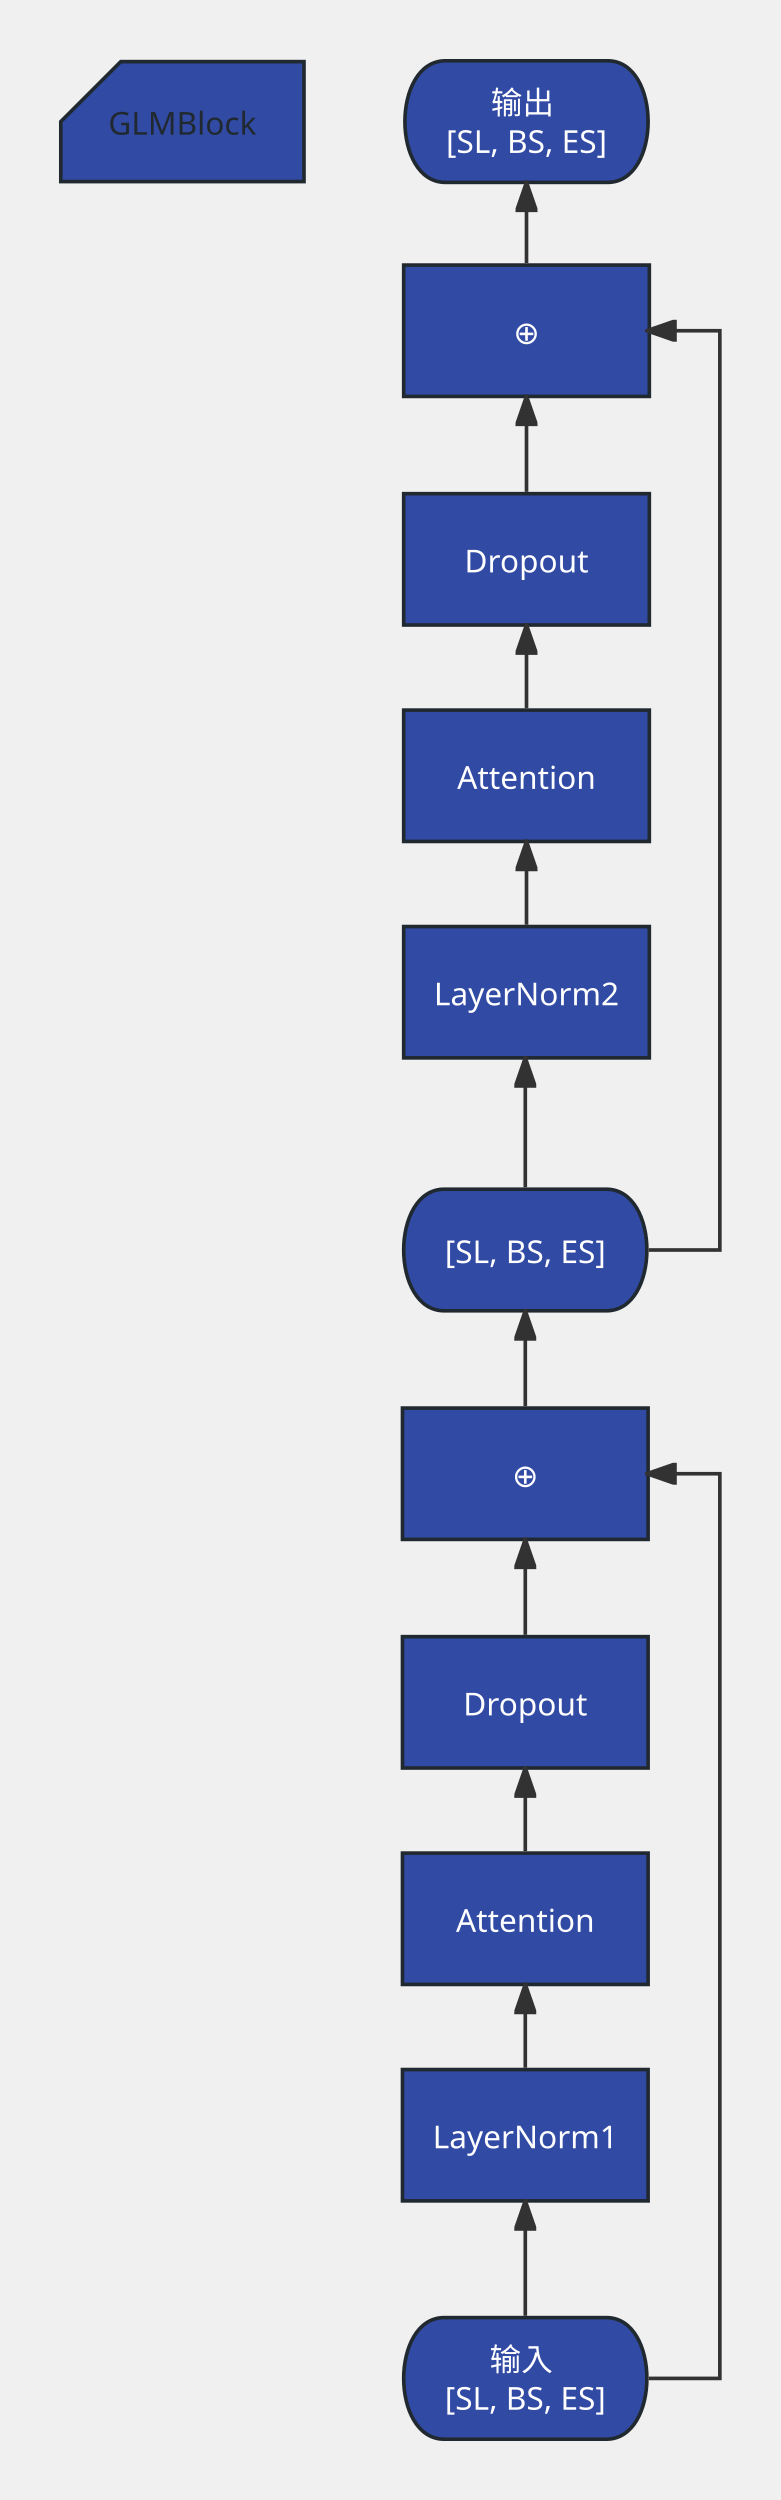
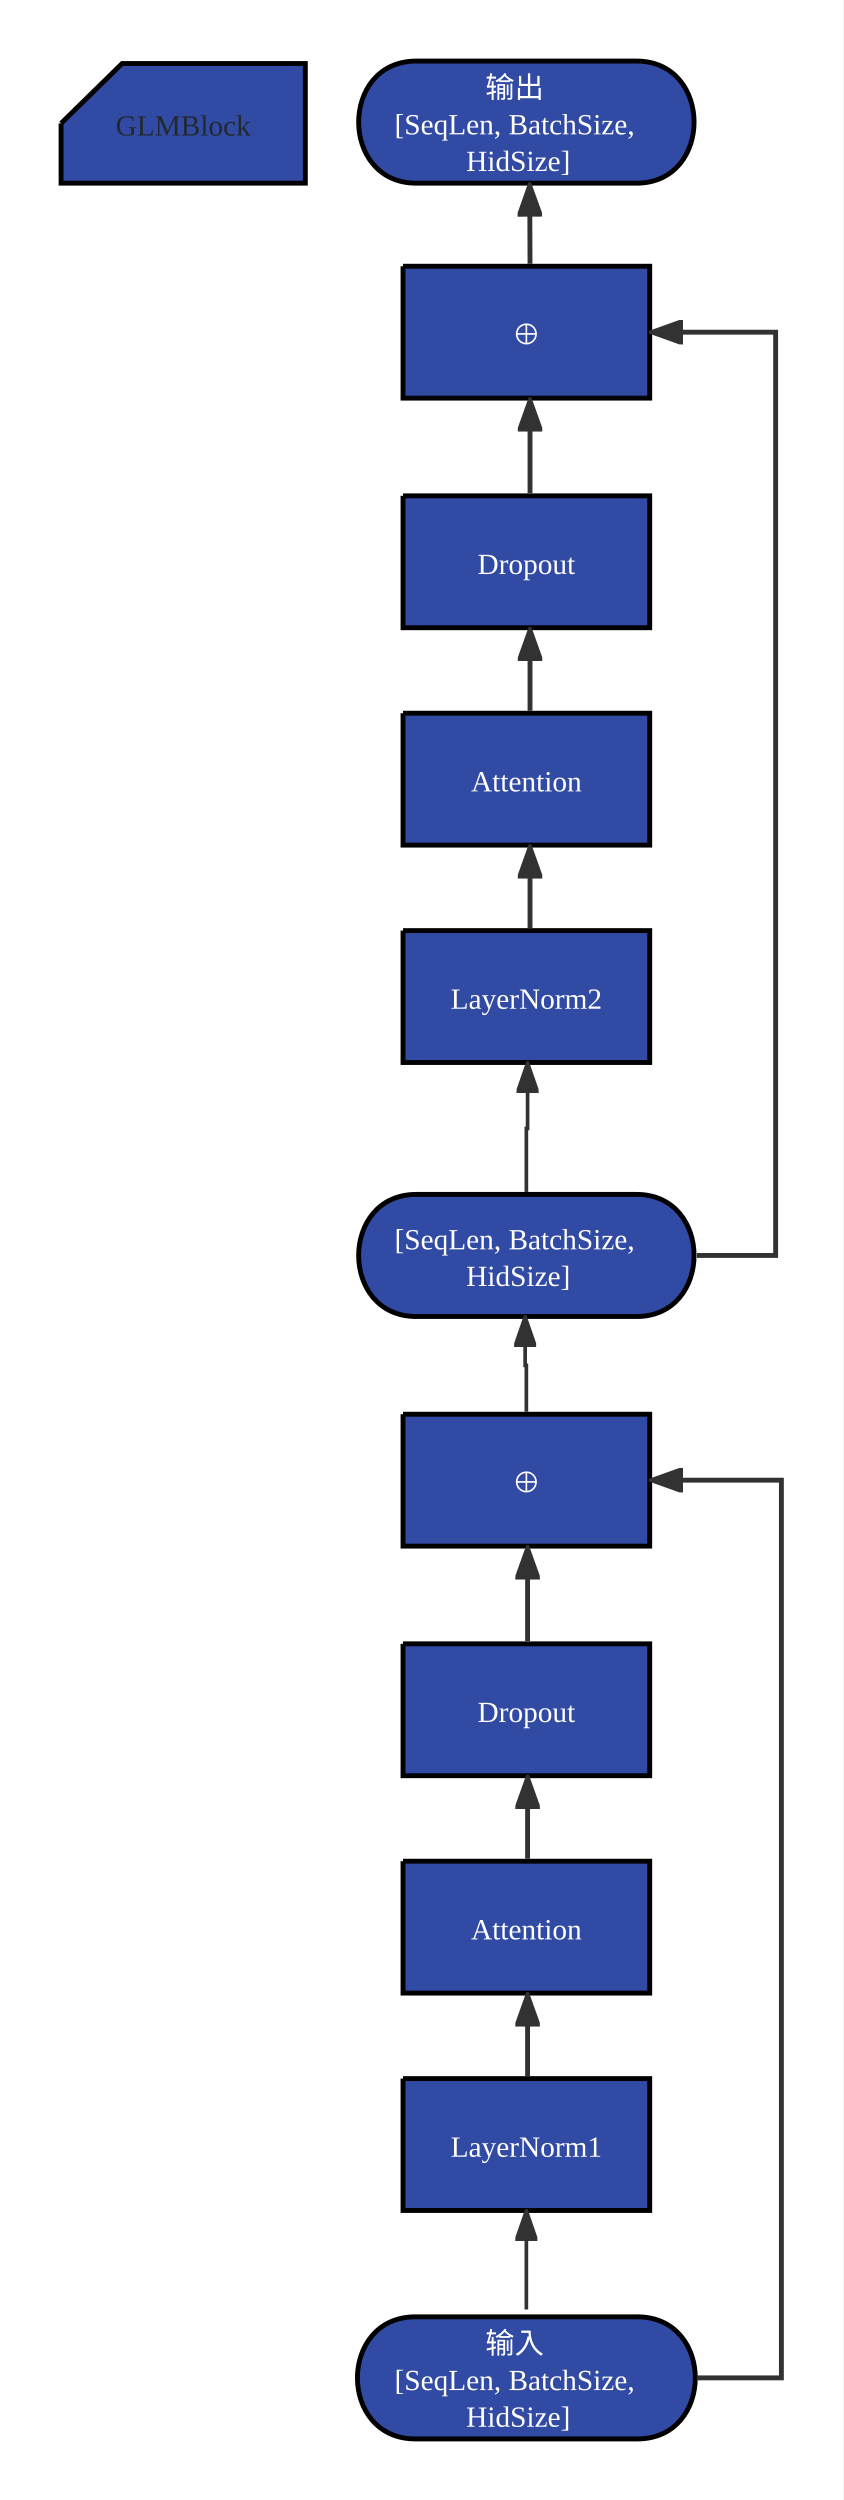
- <svg xmlns="http://www.w3.org/2000/svg" id="SvgjsSvg1006" width="320.75" height="1028" version="1.1">
+ <svg xmlns="http://www.w3.org/2000/svg" id="SvgjsSvg1006" width="345.188" height="1023.529" version="1.1">
  <defs id="SvgjsDefs1007">
    <pattern patternUnits="userSpaceOnUse" id="pattern_mark_0" width="300" height="300">
      <text x="150" y="100" fill="rgba(229,229,229,0.8)" font-size="18" transform="rotate(-45, 150, 150)" style="dominant-baseline: middle; text-anchor: middle;" />
    </pattern>
    <pattern patternUnits="userSpaceOnUse" id="pattern_mark_1" width="300" height="300">
      <text x="150" y="200" fill="rgba(229,229,229,0.8)" font-size="18" transform="rotate(-45, 150, 150)" style="dominant-baseline: middle; text-anchor: middle;" />
    </pattern>
-     <marker id="SvgjsMarker1033" markerWidth="13" markerHeight="9" refX="9.5" refY="4.5" viewBox="0 0 13 9" orient="auto" markerUnits="userSpaceOnUse" stroke-dasharray="0,0">
-       <path id="SvgjsPath1034" d="M0,0 L13,4.5 L0,9 L0,0" fill="#323232" stroke="#323232" stroke-width="1" />
-     </marker>
-     <marker id="SvgjsMarker1037" markerWidth="13" markerHeight="9" refX="9.5" refY="4.5" viewBox="0 0 13 9" orient="auto" markerUnits="userSpaceOnUse" stroke-dasharray="0,0">
-       <path id="SvgjsPath1038" d="M0,0 L13,4.5 L0,9 L0,0" fill="#323232" stroke="#323232" stroke-width="1" />
-     </marker>
-     <marker id="SvgjsMarker1047" markerWidth="13" markerHeight="9" refX="9.5" refY="4.5" viewBox="0 0 13 9" orient="auto" markerUnits="userSpaceOnUse" stroke-dasharray="0,0">
-       <path id="SvgjsPath1048" d="M0,0 L13,4.5 L0,9 L0,0" fill="#323232" stroke="#323232" stroke-width="1" />
-     </marker>
-     <marker id="SvgjsMarker1057" markerWidth="13" markerHeight="9" refX="9.5" refY="4.5" viewBox="0 0 13 9" orient="auto" markerUnits="userSpaceOnUse" stroke-dasharray="0,0">
-       <path id="SvgjsPath1058" d="M0,0 L13,4.5 L0,9 L0,0" fill="#323232" stroke="#323232" stroke-width="1" />
-     </marker>
-     <marker id="SvgjsMarker1061" markerWidth="13" markerHeight="9" refX="9.5" refY="4.5" viewBox="0 0 13 9" orient="auto" markerUnits="userSpaceOnUse" stroke-dasharray="0,0">
-       <path id="SvgjsPath1062" d="M0,0 L13,4.5 L0,9 L0,0" fill="#323232" stroke="#323232" stroke-width="1" />
-     </marker>
-     <marker id="SvgjsMarker1071" markerWidth="13" markerHeight="9" refX="9.5" refY="4.5" viewBox="0 0 13 9" orient="auto" markerUnits="userSpaceOnUse" stroke-dasharray="0,0">
-       <path id="SvgjsPath1072" d="M0,0 L13,4.5 L0,9 L0,0" fill="#323232" stroke="#323232" stroke-width="1" />
-     </marker>
-     <marker id="SvgjsMarker1099" markerWidth="13" markerHeight="9" refX="9.5" refY="4.5" viewBox="0 0 13 9" orient="auto" markerUnits="userSpaceOnUse" stroke-dasharray="0,0">
-       <path id="SvgjsPath1100" d="M0,0 L13,4.5 L0,9 L0,0" fill="#323232" stroke="#323232" stroke-width="1" />
-     </marker>
-     <marker id="SvgjsMarker1103" markerWidth="13" markerHeight="9" refX="9.5" refY="4.5" viewBox="0 0 13 9" orient="auto" markerUnits="userSpaceOnUse" stroke-dasharray="0,0">
-       <path id="SvgjsPath1104" d="M0,0 L13,4.5 L0,9 L0,0" fill="#323232" stroke="#323232" stroke-width="1" />
-     </marker>
-     <marker id="SvgjsMarker1107" markerWidth="13" markerHeight="9" refX="9.5" refY="4.5" viewBox="0 0 13 9" orient="auto" markerUnits="userSpaceOnUse" stroke-dasharray="0,0">
-       <path id="SvgjsPath1108" d="M0,0 L13,4.5 L0,9 L0,0" fill="#323232" stroke="#323232" stroke-width="1" />
-     </marker>
-     <marker id="SvgjsMarker1111" markerWidth="13" markerHeight="9" refX="9.5" refY="4.5" viewBox="0 0 13 9" orient="auto" markerUnits="userSpaceOnUse" stroke-dasharray="0,0">
-       <path id="SvgjsPath1112" d="M0,0 L13,4.5 L0,9 L0,0" fill="#323232" stroke="#323232" stroke-width="1" />
-     </marker>
-     <marker id="SvgjsMarker1115" markerWidth="13" markerHeight="9" refX="9.5" refY="4.5" viewBox="0 0 13 9" orient="auto" markerUnits="userSpaceOnUse" stroke-dasharray="0,0">
-       <path id="SvgjsPath1116" d="M0,0 L13,4.5 L0,9 L0,0" fill="#323232" stroke="#323232" stroke-width="1" />
-     </marker>
-     <marker id="SvgjsMarker1127" markerWidth="13" markerHeight="9" refX="9.5" refY="4.5" viewBox="0 0 13 9" orient="auto" markerUnits="userSpaceOnUse" stroke-dasharray="0,0">
-       <path id="SvgjsPath1128" d="M0,0 L13,4.5 L0,9 L0,0" fill="#323232" stroke="#323232" stroke-width="1" />
+     <marker id="SvgjsMarker1095" markerWidth="14" markerHeight="10" refX="10" refY="5" viewBox="0 0 14 10" orient="auto" markerUnits="userSpaceOnUse" stroke-dasharray="0,0">
+       <path id="SvgjsPath1096" d="M0,0 L14,5 L0,10 L0,0" fill="#323232" stroke="#323232" stroke-width="1" />
+     </marker>
+     <marker id="SvgjsMarker1099" markerWidth="14" markerHeight="10" refX="10" refY="5" viewBox="0 0 14 10" orient="auto" markerUnits="userSpaceOnUse" stroke-dasharray="0,0">
+       <path id="SvgjsPath1100" d="M0,0 L14,5 L0,10 L0,0" fill="#323232" stroke="#323232" stroke-width="1" />
+     </marker>
+     <marker id="SvgjsMarker1103" markerWidth="14" markerHeight="10" refX="10" refY="5" viewBox="0 0 14 10" orient="auto" markerUnits="userSpaceOnUse" stroke-dasharray="0,0">
+       <path id="SvgjsPath1104" d="M0,0 L14,5 L0,10 L0,0" fill="#323232" stroke="#323232" stroke-width="1" />
+     </marker>
+     <marker id="SvgjsMarker1107" markerWidth="14" markerHeight="10" refX="10" refY="5" viewBox="0 0 14 10" orient="auto" markerUnits="userSpaceOnUse" stroke-dasharray="0,0">
+       <path id="SvgjsPath1108" d="M0,0 L14,5 L0,10 L0,0" fill="#323232" stroke="#323232" stroke-width="1" />
+     </marker>
+     <marker id="SvgjsMarker1111" markerWidth="14" markerHeight="10" refX="10" refY="5" viewBox="0 0 14 10" orient="auto" markerUnits="userSpaceOnUse" stroke-dasharray="0,0">
+       <path id="SvgjsPath1112" d="M0,0 L14,5 L0,10 L0,0" fill="#323232" stroke="#323232" stroke-width="1" />
+     </marker>
+     <marker id="SvgjsMarker1115" markerWidth="14" markerHeight="10" refX="10" refY="5" viewBox="0 0 14 10" orient="auto" markerUnits="userSpaceOnUse" stroke-dasharray="0,0">
+       <path id="SvgjsPath1116" d="M0,0 L14,5 L0,10 L0,0" fill="#323232" stroke="#323232" stroke-width="1" />
+     </marker>
+     <marker id="SvgjsMarker1119" markerWidth="14" markerHeight="10" refX="10" refY="5" viewBox="0 0 14 10" orient="auto" markerUnits="userSpaceOnUse" stroke-dasharray="0,0">
+       <path id="SvgjsPath1120" d="M0,0 L14,5 L0,10 L0,0" fill="#323232" stroke="#323232" stroke-width="1" />
+     </marker>
+     <marker id="SvgjsMarker1123" markerWidth="14" markerHeight="10" refX="10" refY="5" viewBox="0 0 14 10" orient="auto" markerUnits="userSpaceOnUse" stroke-dasharray="0,0">
+       <path id="SvgjsPath1124" d="M0,0 L14,5 L0,10 L0,0" fill="#323232" stroke="#323232" stroke-width="1" />
+     </marker>
+     <marker id="SvgjsMarker1127" markerWidth="14" markerHeight="10" refX="10" refY="5" viewBox="0 0 14 10" orient="auto" markerUnits="userSpaceOnUse" stroke-dasharray="0,0">
+       <path id="SvgjsPath1128" d="M0,0 L14,5 L0,10 L0,0" fill="#323232" stroke="#323232" stroke-width="1" />
+     </marker>
+     <marker id="SvgjsMarker1131" markerWidth="13" markerHeight="9" refX="9.5" refY="4.5" viewBox="0 0 13 9" orient="auto" markerUnits="userSpaceOnUse" stroke-dasharray="0,0">
+       <path id="SvgjsPath1132" d="M0,0 L13,4.5 L0,9 L0,0" fill="#323232" stroke="#323232" stroke-width="1" />
+     </marker>
+     <marker id="SvgjsMarker1135" markerWidth="13" markerHeight="9" refX="9.5" refY="4.5" viewBox="0 0 13 9" orient="auto" markerUnits="userSpaceOnUse" stroke-dasharray="0,0">
+       <path id="SvgjsPath1136" d="M0,0 L13,4.5 L0,9 L0,0" fill="#323232" stroke="#323232" stroke-width="1" />
+     </marker>
+     <marker id="SvgjsMarker1139" markerWidth="13" markerHeight="9" refX="9.5" refY="4.5" viewBox="0 0 13 9" orient="auto" markerUnits="userSpaceOnUse" stroke-dasharray="0,0">
+       <path id="SvgjsPath1140" d="M0,0 L13,4.5 L0,9 L0,0" fill="#323232" stroke="#323232" stroke-width="1" />
    </marker>
  </defs>
-   <rect id="svgbackgroundid" width="320.75" height="1028" fill="transparent" />
-   <rect id="SvgjsRect1009" width="320.75" height="1028" fill="url(#pattern_mark_0)" />
-   <rect id="SvgjsRect1010" width="320.75" height="1028" fill="url(#pattern_mark_1)" />
-   <g id="SvgjsG1011" transform="translate(166,953.0001)">
-     <path id="SvgjsPath1012" d="M 16.667 0L 83.333 0C 105.556 0 105.556 50 83.333 50L 16.667 50C -5.556 50 -5.556 0 16.667 0Z" stroke="rgba(33,41,48,1)" stroke-width="1.5" fill-opacity="1" fill="#314aa4" />
+   <rect id="svgbackgroundid" width="345.188" height="1023.529" fill="#ffffff" />
+   <rect id="SvgjsRect1009" width="345.188" height="1023.529" fill="url(#pattern_mark_0)" />
+   <rect id="SvgjsRect1010" width="345.188" height="1023.529" fill="url(#pattern_mark_1)" />
+   <g id="SvgjsG1011" transform="translate(146.6765,948.5294)">
+     <path id="SvgjsPath1012" d="M 23.4 0L 114.247 0C 145.906 0 145.906 50 114.247 50L 23.4 50C -8.259 50 -8.259 0 23.4 0L 23.4 0" stroke="rgba(0,0,0,1)" stroke-width="2" fill-opacity="1" fill="#314aa4" />
    <g id="SvgjsG1013">
-       <text id="SvgjsText1014" font-family="微软雅黑" text-anchor="middle" font-size="13px" width="80px" fill="#ffffff" font-weight="400" align="middle" lineHeight="125%" anchor="middle" family="微软雅黑" size="13px" weight="400" font-style="" opacity="1" y="5.875" transform="rotate(0)">
-         <tspan id="SvgjsTspan1015" dy="16" x="50">
-           <tspan id="SvgjsTspan1016" style="text-decoration:;">输入</tspan>
-         </tspan>
-         <tspan id="SvgjsTspan1017" dy="16" x="50">
-           <tspan id="SvgjsTspan1018" style="text-decoration:;">[SL, BS, ES]</tspan>
-         </tspan>
-       </text>
-     </g>
-   </g>
-   <g id="SvgjsG1019" transform="translate(165.5,851.0001)">
-     <path id="SvgjsPath1020" d="M 0 0L 101 0L 101 54L 0 54Z" stroke="rgba(33,41,48,1)" stroke-width="1.5" fill-opacity="1" fill="#314aa4" />
-     <g id="SvgjsG1021">
-       <text id="SvgjsText1022" font-family="微软雅黑" text-anchor="middle" font-size="13px" width="81px" fill="#ffffff" font-weight="400" align="middle" lineHeight="125%" anchor="middle" family="微软雅黑" size="13px" weight="400" font-style="" opacity="1" y="16.375" transform="rotate(0)">
-         <tspan id="SvgjsTspan1023" dy="16" x="50.5">
-           <tspan id="SvgjsTspan1024" style="text-decoration:;">LayerNorm1</tspan>
-         </tspan>
-       </text>
-     </g>
-   </g>
-   <g id="SvgjsG1025" transform="translate(165.5,762.0001)">
-     <path id="SvgjsPath1026" d="M 0 0L 101 0L 101 54L 0 54Z" stroke="rgba(33,41,48,1)" stroke-width="1.5" fill-opacity="1" fill="#314aa4" />
-     <g id="SvgjsG1027">
-       <text id="SvgjsText1028" font-family="微软雅黑" text-anchor="middle" font-size="13px" width="81px" fill="#ffffff" font-weight="400" align="middle" lineHeight="125%" anchor="middle" family="微软雅黑" size="13px" weight="400" font-style="" opacity="1" y="16.375" transform="rotate(0)">
-         <tspan id="SvgjsTspan1029" dy="16" x="50.5">
-           <tspan id="SvgjsTspan1030" style="text-decoration:;">Attention</tspan>
-         </tspan>
-       </text>
-     </g>
-   </g>
-   <g id="SvgjsG1031">
-     <path id="SvgjsPath1032" d="M216 952.25L216 929L216 929L216 907.7" stroke="#323232" stroke-width="1.5" fill="none" marker-end="url(#SvgjsMarker1033)" />
-   </g>
-   <g id="SvgjsG1035">
-     <path id="SvgjsPath1036" d="M216 850.25L216 833.5L216 833.5L216 818.7" stroke="#323232" stroke-width="1.5" fill="none" marker-end="url(#SvgjsMarker1037)" />
-   </g>
-   <g id="SvgjsG1039" transform="translate(165.5,673.0001)">
-     <path id="SvgjsPath1040" d="M 0 0L 101 0L 101 54L 0 54Z" stroke="rgba(33,41,48,1)" stroke-width="1.5" fill-opacity="1" fill="#314aa4" />
+       <text id="SvgjsText1014" font-family="" text-anchor="middle" font-size="12px" width="111px" fill="#ffffff" font-weight="400" align="middle" lineHeight="125%" anchor="middle" family="" size="12px" weight="400" font-style="" opacity="1" y="0" transform="rotate(0)">
+         <tspan id="SvgjsTspan1015" dy="15" x="65.5">
+           <tspan id="SvgjsTspan1016" style="text-decoration:;text-align:center;margin-left:0px;margin-top:0px;text-indent:0px;direction:ltr;font-size:12px;font-family:0;fill:#ffffff;direction:ltr;letter-spacing:0px;line-height:120%;opacity:1">输入</tspan>
+         </tspan>
+         <tspan id="SvgjsTspan1017" dy="15" x="65.5">
+           <tspan id="SvgjsTspan1018" style="text-decoration:;text-align:center;margin-left:0px;margin-top:0px;text-indent:0px;direction:ltr;font-size:12px;font-family:0;fill:#ffffff;direction:ltr;letter-spacing:0px;line-height:120%;opacity:1">[SeqLen, BatchSize, </tspan>
+         </tspan>
+         <tspan id="SvgjsTspan1019" dy="15" x="65.5">
+           <tspan id="SvgjsTspan1020" style="text-decoration:;text-align:center;margin-left:0px;margin-top:0px;text-indent:0px;direction:ltr;font-size:12px;font-family:0;fill:#ffffff;direction:ltr;letter-spacing:0px;line-height:120%;opacity:1">HidSize]</tspan>
+         </tspan>
+       </text>
+     </g>
+   </g>
+   <g id="SvgjsG1021" transform="translate(165,851)">
+     <path id="SvgjsPath1022" d="M 0 0L 101 0L 101 54L 0 54L 0 0" stroke="rgba(0,0,0,1)" stroke-width="2" fill-opacity="1" fill="#314aa4" />
+     <g id="SvgjsG1023">
+       <text id="SvgjsText1024" font-family="" text-anchor="middle" font-size="12px" width="81px" fill="#ffffff" font-weight="400" align="middle" lineHeight="125%" anchor="middle" family="" size="12px" weight="400" font-style="" opacity="1" y="17" transform="rotate(0)">
+         <tspan id="SvgjsTspan1025" dy="15" x="50.5">
+           <tspan id="SvgjsTspan1026" style="text-decoration:;text-align:center;margin-left:0px;margin-top:0px;text-indent:0px;direction:ltr;font-size:12px;font-family:0;fill:#ffffff;direction:ltr;letter-spacing:0px;line-height:120%;opacity:1">LayerNorm1</tspan>
+         </tspan>
+       </text>
+     </g>
+   </g>
+   <g id="SvgjsG1027" transform="translate(165,762)">
+     <path id="SvgjsPath1028" d="M 0 0L 101 0L 101 54L 0 54L 0 0" stroke="rgba(0,0,0,1)" stroke-width="2" fill-opacity="1" fill="#314aa4" />
+     <g id="SvgjsG1029">
+       <text id="SvgjsText1030" font-family="" text-anchor="middle" font-size="12px" width="81px" fill="#ffffff" font-weight="400" align="middle" lineHeight="125%" anchor="middle" family="" size="12px" weight="400" font-style="" opacity="1" y="17" transform="rotate(0)">
+         <tspan id="SvgjsTspan1031" dy="15" x="50.5">
+           <tspan id="SvgjsTspan1032" style="text-decoration:;text-align:center;margin-left:0px;margin-top:0px;text-indent:0px;direction:ltr;font-size:12px;font-family:0;fill:#ffffff;direction:ltr;letter-spacing:0px;line-height:120%;opacity:1">Attention</tspan>
+         </tspan>
+       </text>
+     </g>
+   </g>
+   <g id="SvgjsG1033" transform="translate(165,673)">
+     <path id="SvgjsPath1034" d="M 0 0L 101 0L 101 54L 0 54L 0 0" stroke="rgba(0,0,0,1)" stroke-width="2" fill-opacity="1" fill="#314aa4" />
+     <g id="SvgjsG1035">
+       <text id="SvgjsText1036" font-family="" text-anchor="middle" font-size="12px" width="81px" fill="#ffffff" font-weight="400" align="middle" lineHeight="125%" anchor="middle" family="" size="12px" weight="400" font-style="" opacity="1" y="17" transform="rotate(0)">
+         <tspan id="SvgjsTspan1037" dy="15" x="50.5">
+           <tspan id="SvgjsTspan1038" style="text-decoration:;text-align:center;margin-left:0px;margin-top:0px;text-indent:0px;direction:ltr;font-size:12px;font-family:0;fill:#ffffff;direction:ltr;letter-spacing:0px;line-height:120%;opacity:1">Dropout</tspan>
+         </tspan>
+       </text>
+     </g>
+   </g>
+   <g id="SvgjsG1039" transform="translate(165,579)">
+     <path id="SvgjsPath1040" d="M 0 0L 101 0L 101 54L 0 54L 0 0" stroke="rgba(0,0,0,1)" stroke-width="2" fill-opacity="1" fill="#314aa4" />
    <g id="SvgjsG1041">
-       <text id="SvgjsText1042" font-family="微软雅黑" text-anchor="middle" font-size="13px" width="81px" fill="#ffffff" font-weight="400" align="middle" lineHeight="125%" anchor="middle" family="微软雅黑" size="13px" weight="400" font-style="" opacity="1" y="16.375" transform="rotate(0)">
-         <tspan id="SvgjsTspan1043" dy="16" x="50.5">
-           <tspan id="SvgjsTspan1044" style="text-decoration:;">Dropout</tspan>
-         </tspan>
-       </text>
-     </g>
-   </g>
-   <g id="SvgjsG1045">
-     <path id="SvgjsPath1046" d="M216 761.25L216 744.5L216 744.5L216 729.7" stroke="#323232" stroke-width="1.5" fill="none" marker-end="url(#SvgjsMarker1047)" />
-   </g>
-   <g id="SvgjsG1049" transform="translate(165.5,579.0001)">
-     <path id="SvgjsPath1050" d="M 0 0L 101 0L 101 54L 0 54Z" stroke="rgba(33,41,48,1)" stroke-width="1.5" fill-opacity="1" fill="#314aa4" />
-     <g id="SvgjsG1051">
-       <text id="SvgjsText1052" font-family="微软雅黑" text-anchor="middle" font-size="13px" width="81px" fill="#ffffff" font-weight="400" align="middle" lineHeight="125%" anchor="middle" family="微软雅黑" size="13px" weight="400" font-style="" opacity="1" y="16.375" transform="rotate(0)">
-         <tspan id="SvgjsTspan1053" dy="16" x="50.5">
-           <tspan id="SvgjsTspan1054" style="text-decoration:;">⊕</tspan>
-         </tspan>
-       </text>
-     </g>
-   </g>
-   <g id="SvgjsG1055">
-     <path id="SvgjsPath1056" d="M216 672.25L216 653L216 653L216 635.7" stroke="#323232" stroke-width="1.5" fill="none" marker-end="url(#SvgjsMarker1057)" />
-   </g>
-   <g id="SvgjsG1059">
-     <path id="SvgjsPath1060" d="M266.75 978L296 978L296 606L268.7 606" stroke="#323232" stroke-width="1.5" fill="none" marker-end="url(#SvgjsMarker1061)" />
-   </g>
-   <g id="SvgjsG1063" transform="translate(166,489.0001)">
-     <path id="SvgjsPath1064" d="M 16.667 0L 83.333 0C 105.556 0 105.556 50 83.333 50L 16.667 50C -5.556 50 -5.556 0 16.667 0Z" stroke="rgba(33,41,48,1)" stroke-width="1.5" fill-opacity="1" fill="#314aa4" />
-     <g id="SvgjsG1065">
-       <text id="SvgjsText1066" font-family="微软雅黑" text-anchor="middle" font-size="13px" width="80px" fill="#ffffff" font-weight="400" align="middle" lineHeight="125%" anchor="middle" family="微软雅黑" size="13px" weight="400" font-style="" opacity="1" y="14.375" transform="rotate(0)">
-         <tspan id="SvgjsTspan1067" dy="16" x="50">
-           <tspan id="SvgjsTspan1068" style="text-decoration:;">[SL, BS, ES]</tspan>
-         </tspan>
-       </text>
-     </g>
-   </g>
-   <g id="SvgjsG1069">
-     <path id="SvgjsPath1070" d="M216 578.25L216 559L216 559L216 541.7" stroke="#323232" stroke-width="1.5" fill="none" marker-end="url(#SvgjsMarker1071)" />
-   </g>
-   <g id="SvgjsG1073" transform="translate(166,381.0001)">
-     <path id="SvgjsPath1074" d="M 0 0L 101 0L 101 54L 0 54Z" stroke="rgba(33,41,48,1)" stroke-width="1.5" fill-opacity="1" fill="#314aa4" />
-     <g id="SvgjsG1075">
-       <text id="SvgjsText1076" font-family="微软雅黑" text-anchor="middle" font-size="13px" width="81px" fill="#ffffff" font-weight="400" align="middle" lineHeight="125%" anchor="middle" family="微软雅黑" size="13px" weight="400" font-style="" opacity="1" y="16.375" transform="rotate(0)">
-         <tspan id="SvgjsTspan1077" dy="16" x="50.5">
-           <tspan id="SvgjsTspan1078" style="text-decoration:;">LayerNorm2</tspan>
-         </tspan>
-       </text>
-     </g>
-   </g>
-   <g id="SvgjsG1079" transform="translate(166,292.0001)">
-     <path id="SvgjsPath1080" d="M 0 0L 101 0L 101 54L 0 54Z" stroke="rgba(33,41,48,1)" stroke-width="1.5" fill-opacity="1" fill="#314aa4" />
-     <g id="SvgjsG1081">
-       <text id="SvgjsText1082" font-family="微软雅黑" text-anchor="middle" font-size="13px" width="81px" fill="#ffffff" font-weight="400" align="middle" lineHeight="125%" anchor="middle" family="微软雅黑" size="13px" weight="400" font-style="" opacity="1" y="16.375" transform="rotate(0)">
-         <tspan id="SvgjsTspan1083" dy="16" x="50.5">
-           <tspan id="SvgjsTspan1084" style="text-decoration:;">Attention</tspan>
-         </tspan>
-       </text>
-     </g>
-   </g>
-   <g id="SvgjsG1085" transform="translate(166,203.0001)">
-     <path id="SvgjsPath1086" d="M 0 0L 101 0L 101 54L 0 54Z" stroke="rgba(33,41,48,1)" stroke-width="1.5" fill-opacity="1" fill="#314aa4" />
-     <g id="SvgjsG1087">
-       <text id="SvgjsText1088" font-family="微软雅黑" text-anchor="middle" font-size="13px" width="81px" fill="#ffffff" font-weight="400" align="middle" lineHeight="125%" anchor="middle" family="微软雅黑" size="13px" weight="400" font-style="" opacity="1" y="16.375" transform="rotate(0)">
-         <tspan id="SvgjsTspan1089" dy="16" x="50.5">
-           <tspan id="SvgjsTspan1090" style="text-decoration:;">Dropout</tspan>
-         </tspan>
-       </text>
-     </g>
-   </g>
-   <g id="SvgjsG1091" transform="translate(166,109.0001)">
-     <path id="SvgjsPath1092" d="M 0 0L 101 0L 101 54L 0 54Z" stroke="rgba(33,41,48,1)" stroke-width="1.5" fill-opacity="1" fill="#314aa4" />
-     <g id="SvgjsG1093">
-       <text id="SvgjsText1094" font-family="微软雅黑" text-anchor="middle" font-size="13px" width="81px" fill="#ffffff" font-weight="400" align="middle" lineHeight="125%" anchor="middle" family="微软雅黑" size="13px" weight="400" font-style="" opacity="1" y="16.375" transform="rotate(0)">
-         <tspan id="SvgjsTspan1095" dy="16" x="50.5">
-           <tspan id="SvgjsTspan1096" style="text-decoration:;">⊕</tspan>
-         </tspan>
-       </text>
-     </g>
+       <text id="SvgjsText1042" font-family="" text-anchor="middle" font-size="12px" width="81px" fill="#ffffff" font-weight="400" align="middle" lineHeight="125%" anchor="middle" family="" size="12px" weight="400" font-style="" opacity="1" y="17" transform="rotate(0)">
+         <tspan id="SvgjsTspan1043" dy="15" x="50.5">
+           <tspan id="SvgjsTspan1044" style="text-decoration:;text-align:center;margin-left:0px;margin-top:0px;text-indent:0px;direction:ltr;font-size:12px;font-family:0;fill:#ffffff;direction:ltr;letter-spacing:0px;line-height:120%;opacity:1">⊕</tspan>
+         </tspan>
+       </text>
+     </g>
+   </g>
+   <g id="SvgjsG1045" transform="translate(147.1765,489)">
+     <path id="SvgjsPath1046" d="M 23.23 0L 113.417 0C 144.846 0 144.846 50 113.417 50L 23.23 50C -8.199 50 -8.199 0 23.23 0L 23.23 0" stroke="rgba(0,0,0,1)" stroke-width="2" fill-opacity="1" fill="#314aa4" />
+     <g id="SvgjsG1047">
+       <text id="SvgjsText1048" font-family="" text-anchor="middle" font-size="12px" width="110px" fill="#ffffff" font-weight="400" align="middle" lineHeight="125%" anchor="middle" family="" size="12px" weight="400" font-style="" opacity="1" y="7.5" transform="rotate(0)">
+         <tspan id="SvgjsTspan1049" dy="15" x="65">
+           <tspan id="SvgjsTspan1050" style="text-decoration:;text-align:center;margin-left:0px;margin-top:0px;text-indent:0px;direction:ltr;fill: rgb(255, 255, 255);">[SeqLen, BatchSize, </tspan>
+         </tspan>
+         <tspan id="SvgjsTspan1051" dy="15" x="65">
+           <tspan id="SvgjsTspan1052" style="text-decoration:;text-align:center;margin-left:0px;margin-top:0px;text-indent:0px;direction:ltr;fill: rgb(255, 255, 255);">HidSize]</tspan>
+         </tspan>
+       </text>
+     </g>
+   </g>
+   <g id="SvgjsG1053" transform="translate(165,381)">
+     <path id="SvgjsPath1054" d="M 0 0L 101 0L 101 54L 0 54L 0 0" stroke="rgba(0,0,0,1)" stroke-width="2" fill-opacity="1" fill="#314aa4" />
+     <g id="SvgjsG1055">
+       <text id="SvgjsText1056" font-family="" text-anchor="middle" font-size="12px" width="81px" fill="#ffffff" font-weight="400" align="middle" lineHeight="125%" anchor="middle" family="" size="12px" weight="400" font-style="" opacity="1" y="17" transform="rotate(0)">
+         <tspan id="SvgjsTspan1057" dy="15" x="50.5">
+           <tspan id="SvgjsTspan1058" style="text-decoration:;text-align:center;margin-left:0px;margin-top:0px;text-indent:0px;direction:ltr;font-size:12px;font-family:0;fill:#ffffff;direction:ltr;letter-spacing:0px;line-height:120%;opacity:1">LayerNorm2</tspan>
+         </tspan>
+       </text>
+     </g>
+   </g>
+   <g id="SvgjsG1059" transform="translate(165,292)">
+     <path id="SvgjsPath1060" d="M 0 0L 101 0L 101 54L 0 54L 0 0" stroke="rgba(0,0,0,1)" stroke-width="2" fill-opacity="1" fill="#314aa4" />
+     <g id="SvgjsG1061">
+       <text id="SvgjsText1062" font-family="" text-anchor="middle" font-size="12px" width="81px" fill="#ffffff" font-weight="400" align="middle" lineHeight="125%" anchor="middle" family="" size="12px" weight="400" font-style="" opacity="1" y="17" transform="rotate(0)">
+         <tspan id="SvgjsTspan1063" dy="15" x="50.5">
+           <tspan id="SvgjsTspan1064" style="text-decoration:;text-align:center;margin-left:0px;margin-top:0px;text-indent:0px;direction:ltr;font-size:12px;font-family:0;fill:#ffffff;direction:ltr;letter-spacing:0px;line-height:120%;opacity:1">Attention</tspan>
+         </tspan>
+       </text>
+     </g>
+   </g>
+   <g id="SvgjsG1065" transform="translate(165,203)">
+     <path id="SvgjsPath1066" d="M 0 0L 101 0L 101 54L 0 54L 0 0" stroke="rgba(0,0,0,1)" stroke-width="2" fill-opacity="1" fill="#314aa4" />
+     <g id="SvgjsG1067">
+       <text id="SvgjsText1068" font-family="" text-anchor="middle" font-size="12px" width="81px" fill="#ffffff" font-weight="400" align="middle" lineHeight="125%" anchor="middle" family="" size="12px" weight="400" font-style="" opacity="1" y="17" transform="rotate(0)">
+         <tspan id="SvgjsTspan1069" dy="15" x="50.5">
+           <tspan id="SvgjsTspan1070" style="text-decoration:;text-align:center;margin-left:0px;margin-top:0px;text-indent:0px;direction:ltr;font-size:12px;font-family:0;fill:#ffffff;direction:ltr;letter-spacing:0px;line-height:120%;opacity:1">Dropout</tspan>
+         </tspan>
+       </text>
+     </g>
+   </g>
+   <g id="SvgjsG1071" transform="translate(165,109)">
+     <path id="SvgjsPath1072" d="M 0 0L 101 0L 101 54L 0 54L 0 0" stroke="rgba(0,0,0,1)" stroke-width="2" fill-opacity="1" fill="#314aa4" />
+     <g id="SvgjsG1073">
+       <text id="SvgjsText1074" font-family="" text-anchor="middle" font-size="12px" width="81px" fill="#ffffff" font-weight="400" align="middle" lineHeight="125%" anchor="middle" family="" size="12px" weight="400" font-style="" opacity="1" y="17" transform="rotate(0)">
+         <tspan id="SvgjsTspan1075" dy="15" x="50.5">
+           <tspan id="SvgjsTspan1076" style="text-decoration:;text-align:center;margin-left:0px;margin-top:0px;text-indent:0px;direction:ltr;font-size:12px;font-family:0;fill:#ffffff;direction:ltr;letter-spacing:0px;line-height:120%;opacity:1">⊕</tspan>
+         </tspan>
+       </text>
+     </g>
+   </g>
+   <g id="SvgjsG1077" transform="translate(147.1765,24.99999)">
+     <path id="SvgjsPath1078" d="M 23.23 0L 113.417 0C 144.846 0 144.846 50 113.417 50L 23.23 50C -8.199 50 -8.199 0 23.23 0L 23.23 0" stroke="rgba(0,0,0,1)" stroke-width="2" fill-opacity="1" fill="#314aa4" />
+     <g id="SvgjsG1079">
+       <text id="SvgjsText1080" font-family="" text-anchor="middle" font-size="12px" width="110px" fill="#ffffff" font-weight="400" align="middle" lineHeight="125%" anchor="middle" family="" size="12px" weight="400" font-style="" opacity="1" y="0" transform="rotate(0)">
+         <tspan id="SvgjsTspan1081" dy="15" x="65">
+           <tspan id="SvgjsTspan1082" style="text-decoration:;text-align:center;margin-left:0px;margin-top:0px;text-indent:0px;direction:ltr;font-size:12px;font-family:0;fill:#ffffff;direction:ltr;letter-spacing:0px;line-height:120%;opacity:1">输出</tspan>
+         </tspan>
+         <tspan id="SvgjsTspan1083" dy="15" x="65">
+           <tspan id="SvgjsTspan1084" style="text-decoration:;text-align:center;margin-left:0px;margin-top:0px;text-indent:0px;direction:ltr;fill: rgb(255, 255, 255);">[SeqLen, BatchSize, </tspan>
+         </tspan>
+         <tspan id="SvgjsTspan1085" dy="15" x="65">
+           <tspan id="SvgjsTspan1086" style="text-decoration:;text-align:center;margin-left:0px;margin-top:0px;text-indent:0px;direction:ltr;fill: rgb(255, 255, 255);">HidSize]</tspan>
+         </tspan>
+       </text>
+     </g>
+   </g>
+   <g id="SvgjsG1087" transform="translate(24.99999,25.99999)">
+     <path id="SvgjsPath1088" d="M 0 24.5L 25 0L 100 0L 100 49L 0 49L 0 24.5L 0 24.5" stroke="rgba(0,0,0,1)" stroke-width="2" fill-opacity="1" fill="#314aa4" />
+     <g id="SvgjsG1089">
+       <text id="SvgjsText1090" font-family="" text-anchor="middle" font-size="12px" width="80px" fill="#212930" font-weight="400" align="middle" lineHeight="125%" anchor="middle" family="" size="12px" weight="400" font-style="" opacity="1" y="14.5" transform="rotate(0)">
+         <tspan id="SvgjsTspan1091" dy="15" x="50">
+           <tspan id="SvgjsTspan1092" style="text-decoration:;text-align:center;margin-left:0px;margin-top:0px;text-indent:0px;direction:ltr;font-size:12px;font-family:0;fill:#212930;direction:ltr;letter-spacing:0px;line-height:120%;opacity:1">GLMBlock</tspan>
+         </tspan>
+       </text>
+     </g>
+   </g>
+   <g id="SvgjsG1093">
+     <path id="SvgjsPath1094" d="M216 850L216 834L216 819.6" stroke="#323232" stroke-width="2" fill="none" marker-end="url(#SvgjsMarker1095)" />
  </g>
  <g id="SvgjsG1097">
-     <path id="SvgjsPath1098" d="M216 488.25L216 462L216 462L216 437.7" stroke="#323232" stroke-width="1.5" fill="none" marker-end="url(#SvgjsMarker1099)" />
+     <path id="SvgjsPath1098" d="M216 761L216 745L216 730.6" stroke="#323232" stroke-width="2" fill="none" marker-end="url(#SvgjsMarker1099)" />
  </g>
  <g id="SvgjsG1101">
-     <path id="SvgjsPath1102" d="M216.5 380.25L216.5 363.5L216.5 363.5L216.5 348.7" stroke="#323232" stroke-width="1.5" fill="none" marker-end="url(#SvgjsMarker1103)" />
+     <path id="SvgjsPath1102" d="M216 672L216 653L216 636.6" stroke="#323232" stroke-width="2" fill="none" marker-end="url(#SvgjsMarker1103)" />
  </g>
  <g id="SvgjsG1105">
-     <path id="SvgjsPath1106" d="M216.5 291.25L216.5 274.5L216.5 274.5L216.5 259.7" stroke="#323232" stroke-width="1.5" fill="none" marker-end="url(#SvgjsMarker1107)" />
+     <path id="SvgjsPath1106" d="M285.324 973.529L319.912 973.529L319.912 606L269.6 606" stroke="#323232" stroke-width="2" fill="none" marker-end="url(#SvgjsMarker1107)" />
  </g>
  <g id="SvgjsG1109">
-     <path id="SvgjsPath1110" d="M216.5 202.25L216.5 183L216.5 183L216.5 165.7" stroke="#323232" stroke-width="1.5" fill="none" marker-end="url(#SvgjsMarker1111)" />
+     <path id="SvgjsPath1110" d="M217 380L217 364L217 349.6" stroke="#323232" stroke-width="2" fill="none" marker-end="url(#SvgjsMarker1111)" />
  </g>
  <g id="SvgjsG1113">
-     <path id="SvgjsPath1114" d="M266.75 514L296 514L296 136L268.7 136" stroke="#323232" stroke-width="1.5" fill="none" marker-end="url(#SvgjsMarker1115)" />
-   </g>
-   <g id="SvgjsG1117" transform="translate(166.5,25.00006)">
-     <path id="SvgjsPath1118" d="M 16.667 0L 83.333 0C 105.556 0 105.556 50 83.333 50L 16.667 50C -5.556 50 -5.556 0 16.667 0Z" stroke="rgba(33,41,48,1)" stroke-width="1.5" fill-opacity="1" fill="#314aa4" />
-     <g id="SvgjsG1119">
-       <text id="SvgjsText1120" font-family="微软雅黑" text-anchor="middle" font-size="13px" width="80px" fill="#ffffff" font-weight="400" align="middle" lineHeight="125%" anchor="middle" family="微软雅黑" size="13px" weight="400" font-style="" opacity="1" y="5.875" transform="rotate(0)">
-         <tspan id="SvgjsTspan1121" dy="16" x="50">
-           <tspan id="SvgjsTspan1122" style="text-decoration:;">输出</tspan>
-         </tspan>
-         <tspan id="SvgjsTspan1123" dy="16" x="50">
-           <tspan id="SvgjsTspan1124" style="text-decoration:;">[SL, BS, ES]</tspan>
-         </tspan>
-       </text>
-     </g>
+     <path id="SvgjsPath1114" d="M217 291L217 275L217 260.6" stroke="#323232" stroke-width="2" fill="none" marker-end="url(#SvgjsMarker1115)" />
+   </g>
+   <g id="SvgjsG1117">
+     <path id="SvgjsPath1118" d="M217 202L217 183L217 166.6" stroke="#323232" stroke-width="2" fill="none" marker-end="url(#SvgjsMarker1119)" />
+   </g>
+   <g id="SvgjsG1121">
+     <path id="SvgjsPath1122" d="M285.324 514L317.559 514L317.559 136L269.6 136" stroke="#323232" stroke-width="2" fill="none" marker-end="url(#SvgjsMarker1123)" />
  </g>
  <g id="SvgjsG1125">
-     <path id="SvgjsPath1126" d="M216.5 108.25L216.5 77.7" stroke="#323232" stroke-width="1.5" fill="none" marker-end="url(#SvgjsMarker1127)" />
-   </g>
-   <g id="SvgjsG1129" transform="translate(25,25.34009)">
-     <path id="SvgjsPath1130" d="M 0 24.66L 24.66 0L 100 0L 100 49.32L 0 49.32L 0 24.66Z" stroke="rgba(33,41,48,1)" stroke-width="1.5" fill-opacity="1" fill="#314aa4" />
-     <g id="SvgjsG1131">
-       <text id="SvgjsText1132" font-family="微软雅黑" text-anchor="middle" font-size="13px" width="80px" fill="#ffffff" font-weight="400" align="middle" lineHeight="125%" anchor="middle" family="微软雅黑" size="13px" weight="400" font-style="" opacity="1" y="14.035" transform="rotate(0)">
-         <tspan id="SvgjsTspan1133" dy="16" x="50">
-           <tspan id="SvgjsTspan1134" style="text-decoration:;fill: rgb(33, 41, 48);">GLMBlock</tspan>
-         </tspan>
-       </text>
-     </g>
+     <path id="SvgjsPath1126" d="M216.996 108L216.881 78.6" stroke="#323232" stroke-width="2" fill="none" marker-end="url(#SvgjsMarker1127)" />
+   </g>
+   <g id="SvgjsG1129">
+     <path id="SvgjsPath1130" d="M215.5 945.529L215.5 907.95" stroke="#323232" stroke-width="1.5" fill="none" marker-end="url(#SvgjsMarker1131)" />
+   </g>
+   <g id="SvgjsG1133">
+     <path id="SvgjsPath1134" d="M215.5 578L215.5 559L215 559L215 541.95" stroke="#323232" stroke-width="1.5" fill="none" marker-end="url(#SvgjsMarker1135)" />
+   </g>
+   <g id="SvgjsG1137">
+     <path id="SvgjsPath1138" d="M215.5 488L215.5 462L216 462L216 437.95" stroke="#323232" stroke-width="1.5" fill="none" marker-end="url(#SvgjsMarker1139)" />
  </g>
</svg>
